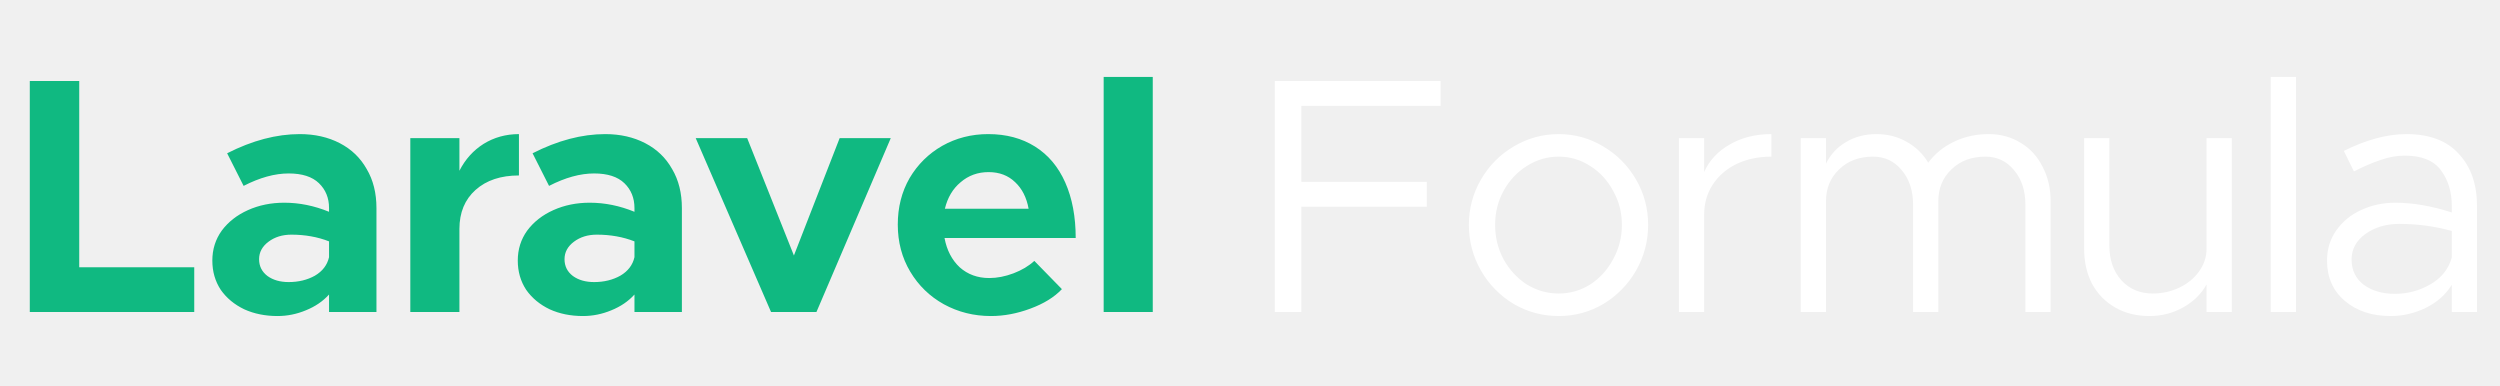
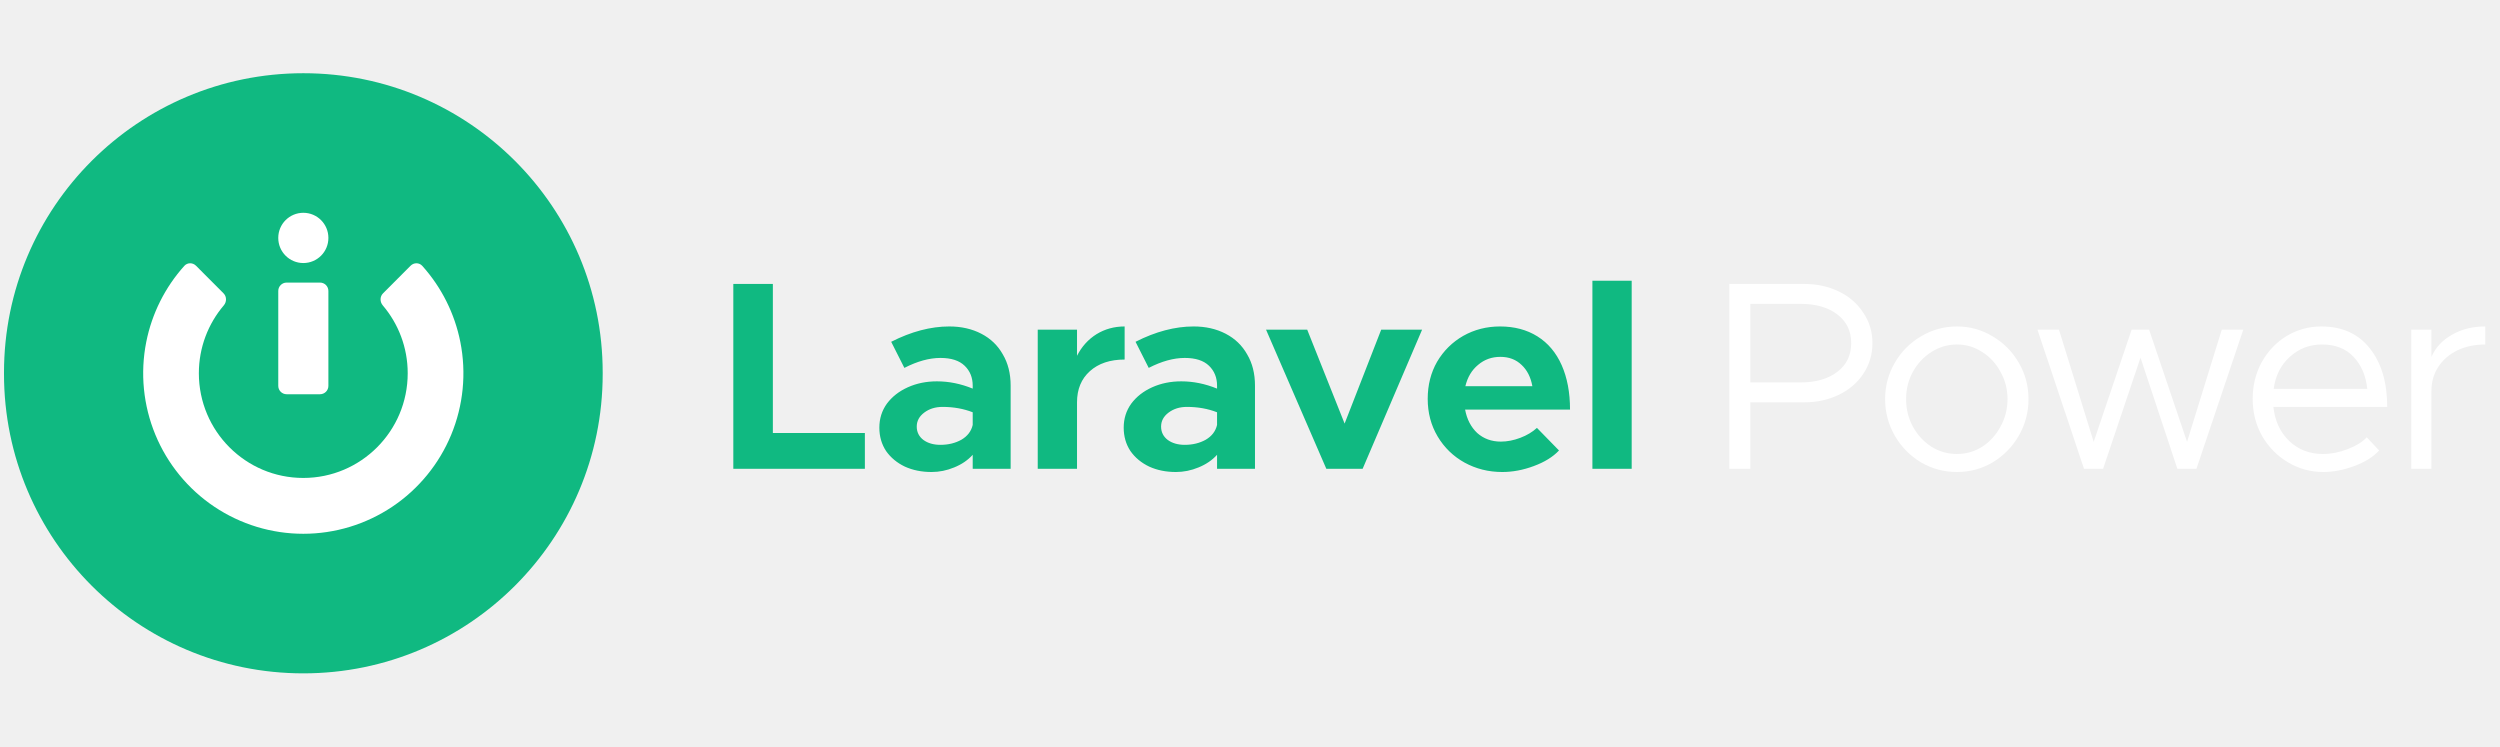
- <svg xmlns="http://www.w3.org/2000/svg" width="292" height="45" viewBox="0 0 292 45" fill="none">
-   <path d="M9.254 31.218H22.688V36.442H3.48V9.457H9.254V31.218ZM35.014 15.663C36.769 15.663 38.327 16.017 39.689 16.724C41.05 17.431 42.098 18.439 42.831 19.748C43.59 21.031 43.97 22.55 43.97 24.305V36.442H38.432V34.4C37.725 35.185 36.821 35.801 35.721 36.246C34.648 36.691 33.548 36.913 32.422 36.913C30.982 36.913 29.685 36.652 28.533 36.128C27.381 35.578 26.464 34.819 25.783 33.85C25.129 32.855 24.801 31.715 24.801 30.432C24.801 29.123 25.168 27.958 25.901 26.936C26.661 25.915 27.682 25.116 28.965 24.54C30.248 23.964 31.662 23.676 33.207 23.676C34.962 23.676 36.703 24.03 38.432 24.737V24.305C38.432 23.126 38.039 22.157 37.253 21.398C36.468 20.638 35.289 20.259 33.718 20.259C32.094 20.259 30.34 20.743 28.454 21.712L26.53 17.902C29.463 16.409 32.291 15.663 35.014 15.663ZM33.718 32.946C34.87 32.946 35.892 32.697 36.782 32.2C37.672 31.676 38.222 30.956 38.432 30.04V28.193C37.096 27.67 35.63 27.408 34.032 27.408C32.985 27.408 32.094 27.683 31.361 28.233C30.628 28.782 30.261 29.463 30.261 30.275C30.261 31.087 30.589 31.742 31.243 32.239C31.898 32.711 32.723 32.946 33.718 32.946ZM53.66 19.945C54.341 18.609 55.284 17.561 56.488 16.802C57.719 16.043 59.094 15.663 60.613 15.663V20.494C58.492 20.494 56.803 21.057 55.545 22.183C54.288 23.309 53.66 24.828 53.66 26.74V36.442H47.925V16.134H53.66V19.945ZM70.689 15.663C72.443 15.663 74.001 16.017 75.363 16.724C76.725 17.431 77.772 18.439 78.505 19.748C79.265 21.031 79.644 22.55 79.644 24.305V36.442H74.106V34.4C73.399 35.185 72.496 35.801 71.396 36.246C70.322 36.691 69.222 36.913 68.096 36.913C66.656 36.913 65.36 36.652 64.207 36.128C63.055 35.578 62.139 34.819 61.458 33.85C60.803 32.855 60.476 31.715 60.476 30.432C60.476 29.123 60.842 27.958 61.576 26.936C62.335 25.915 63.356 25.116 64.639 24.54C65.923 23.964 67.337 23.676 68.882 23.676C70.636 23.676 72.378 24.03 74.106 24.737V24.305C74.106 23.126 73.713 22.157 72.928 21.398C72.142 20.638 70.964 20.259 69.392 20.259C67.769 20.259 66.014 20.743 64.129 21.712L62.204 17.902C65.137 16.409 67.965 15.663 70.689 15.663ZM69.392 32.946C70.545 32.946 71.566 32.697 72.456 32.2C73.347 31.676 73.897 30.956 74.106 30.04V28.193C72.77 27.67 71.304 27.408 69.707 27.408C68.659 27.408 67.769 27.683 67.035 28.233C66.302 28.782 65.936 29.463 65.936 30.275C65.936 31.087 66.263 31.742 66.918 32.239C67.572 32.711 68.397 32.946 69.392 32.946ZM81.259 16.134H87.269L92.729 29.843L98.071 16.134H104.042L95.361 36.442H90.058L81.259 16.134ZM115.546 32.475C116.462 32.475 117.405 32.291 118.374 31.925C119.343 31.558 120.154 31.074 120.809 30.472L124.03 33.771C123.14 34.714 121.909 35.473 120.338 36.049C118.793 36.625 117.261 36.913 115.742 36.913C113.752 36.913 111.919 36.455 110.243 35.539C108.593 34.622 107.284 33.352 106.315 31.729C105.346 30.105 104.861 28.272 104.861 26.229C104.861 24.213 105.32 22.406 106.236 20.809C107.179 19.211 108.449 17.954 110.046 17.038C111.67 16.121 113.464 15.663 115.428 15.663C117.523 15.663 119.343 16.147 120.888 17.116C122.433 18.085 123.611 19.486 124.423 21.319C125.235 23.152 125.641 25.313 125.641 27.8H110.321C110.583 29.215 111.172 30.354 112.089 31.218C113.032 32.056 114.184 32.475 115.546 32.475ZM115.467 20.102C114.21 20.102 113.123 20.494 112.207 21.28C111.29 22.039 110.675 23.074 110.361 24.383H120.141C119.906 23.074 119.382 22.039 118.57 21.28C117.758 20.494 116.724 20.102 115.467 20.102ZM128.908 8.985H134.642V36.442H128.908V8.985Z" fill="#10B981" />
-   <path d="M168.261 12.363H151.999V21.241H166.651V24.148H151.999V36.442H148.896V9.457H168.261V12.363ZM182.053 36.913C180.168 36.913 178.413 36.442 176.79 35.499C175.192 34.531 173.922 33.234 172.98 31.611C172.037 29.961 171.565 28.18 171.565 26.269C171.565 24.357 172.037 22.589 172.98 20.966C173.922 19.342 175.192 18.059 176.79 17.116C178.413 16.147 180.168 15.663 182.053 15.663C183.939 15.663 185.68 16.147 187.278 17.116C188.875 18.059 190.145 19.342 191.088 20.966C192.03 22.589 192.502 24.357 192.502 26.269C192.502 28.18 192.03 29.961 191.088 31.611C190.145 33.234 188.875 34.531 187.278 35.499C185.68 36.442 183.939 36.913 182.053 36.913ZM182.053 34.282C183.389 34.282 184.62 33.928 185.746 33.221C186.872 32.488 187.762 31.506 188.417 30.275C189.098 29.044 189.438 27.709 189.438 26.269C189.438 24.828 189.098 23.506 188.417 22.301C187.762 21.07 186.872 20.102 185.746 19.395C184.62 18.661 183.389 18.295 182.053 18.295C180.718 18.295 179.474 18.661 178.322 19.395C177.196 20.102 176.292 21.07 175.611 22.301C174.957 23.506 174.629 24.828 174.629 26.269C174.629 27.709 174.957 29.044 175.611 30.275C176.292 31.506 177.196 32.488 178.322 33.221C179.474 33.928 180.718 34.282 182.053 34.282ZM199.043 20.102C199.646 18.74 200.641 17.666 202.029 16.881C203.417 16.069 205.04 15.663 206.9 15.663V18.295C205.381 18.295 204.019 18.583 202.814 19.159C201.636 19.735 200.706 20.547 200.025 21.594C199.371 22.616 199.043 23.781 199.043 25.09V36.442H196.097V16.134H199.043V20.102ZM232.286 15.663C233.674 15.663 234.918 16.003 236.018 16.684C237.118 17.339 237.969 18.268 238.571 19.473C239.2 20.651 239.514 22 239.514 23.519V36.442H236.568V23.912C236.568 22.262 236.123 20.913 235.232 19.866C234.368 18.819 233.255 18.295 231.894 18.295C230.27 18.295 228.948 18.792 227.926 19.787C226.905 20.756 226.394 22 226.394 23.519V36.442H223.448V23.912C223.448 22.262 223.003 20.913 222.113 19.866C221.249 18.819 220.136 18.295 218.774 18.295C217.15 18.295 215.828 18.792 214.807 19.787C213.785 20.756 213.275 22 213.275 23.519V36.442H210.329V16.134H213.275V19.12C213.799 18.046 214.571 17.208 215.592 16.606C216.64 15.977 217.831 15.663 219.167 15.663C220.476 15.663 221.655 15.964 222.702 16.566C223.75 17.142 224.588 17.954 225.216 19.002C226.002 17.954 226.997 17.142 228.201 16.566C229.432 15.964 230.794 15.663 232.286 15.663ZM260.671 16.134V36.442H257.725V33.221C257.122 34.321 256.219 35.211 255.014 35.892C253.81 36.573 252.487 36.913 251.047 36.913C249.554 36.913 248.232 36.586 247.08 35.931C245.927 35.277 245.024 34.36 244.369 33.182C243.741 31.977 243.427 30.602 243.427 29.058V16.134H246.373V28.665C246.373 30.341 246.844 31.702 247.787 32.75C248.729 33.771 249.947 34.282 251.44 34.282C252.566 34.282 253.613 34.046 254.582 33.575C255.551 33.103 256.311 32.475 256.86 31.689C257.437 30.878 257.725 30 257.725 29.058V16.134H260.671ZM265.223 8.985H268.169V36.442H265.223V8.985ZM281.067 15.663C283.764 15.663 285.807 16.436 287.195 17.98C288.609 19.499 289.316 21.529 289.316 24.069V36.442H286.37V33.26C285.663 34.413 284.642 35.316 283.306 35.971C281.997 36.599 280.635 36.913 279.221 36.913C277.047 36.913 275.267 36.324 273.879 35.146C272.491 33.968 271.797 32.396 271.797 30.432C271.797 29.123 272.151 27.958 272.858 26.936C273.591 25.889 274.56 25.09 275.764 24.54C276.995 23.964 278.331 23.676 279.771 23.676C281.813 23.676 284.013 24.056 286.37 24.815V24.069C286.37 22.419 285.951 21.031 285.113 19.905C284.275 18.753 282.861 18.177 280.871 18.177C279.954 18.177 279.011 18.347 278.043 18.688C277.1 19.002 276.065 19.447 274.939 20.023L273.761 17.627C276.38 16.318 278.815 15.663 281.067 15.663ZM279.732 34.321C281.198 34.321 282.573 33.954 283.856 33.221C285.165 32.462 286.003 31.414 286.37 30.079V26.976C284.38 26.426 282.337 26.151 280.242 26.151C278.697 26.151 277.375 26.544 276.275 27.329C275.201 28.115 274.664 29.11 274.664 30.314C274.664 31.545 275.136 32.527 276.079 33.26C277.047 33.968 278.265 34.321 279.732 34.321Z" fill="white" />
+ <svg xmlns="http://www.w3.org/2000/svg" width="365" height="109" viewBox="0 0 365 109" fill="none">
+   <rect x="0.584" y="10.69" width="87.409" height="87.621" rx="43.705" fill="#10B981" />
+   <path fill-rule="evenodd" clip-rule="evenodd" d="M67.209 49.926C66.386 45.782 64.463 41.946 61.653 38.817C61.201 38.314 60.424 38.316 59.947 38.795L55.921 42.83C55.445 43.307 55.45 44.075 55.886 44.588C58.155 47.256 59.525 50.717 59.525 54.498C59.525 62.938 52.699 69.78 44.279 69.78C35.859 69.78 29.033 62.938 29.033 54.498C29.033 50.716 30.404 47.254 32.674 44.586C33.11 44.073 33.114 43.304 32.639 42.828L28.616 38.795C28.138 38.316 27.361 38.314 26.91 38.817C24.099 41.946 22.176 45.782 21.353 49.926C20.451 54.472 20.914 59.184 22.683 63.466C24.453 67.748 27.449 71.408 31.294 73.983C35.138 76.557 39.657 77.932 44.281 77.932C48.905 77.932 53.424 76.557 57.269 73.983C61.113 71.408 64.109 67.748 65.879 63.466C67.648 59.184 68.111 54.472 67.209 49.926Z" fill="white" />
+   <rect x="40.627" y="31.068" width="7.318" height="7.336" rx="3.659" fill="white" />
+   <rect x="40.627" y="41.257" width="7.318" height="16.302" rx="1.221" fill="white" />
+   <path d="M112.838 63.218H126.272V68.442H107.064V41.457H112.838V63.218ZM138.598 47.663C140.353 47.663 141.911 48.017 143.272 48.724C144.634 49.431 145.682 50.439 146.415 51.748C147.174 53.031 147.554 54.55 147.554 56.305V68.442H142.015V66.4C141.308 67.185 140.405 67.801 139.305 68.246C138.231 68.691 137.132 68.913 136.006 68.913C134.565 68.913 133.269 68.652 132.117 68.128C130.965 67.578 130.048 66.819 129.367 65.85C128.713 64.855 128.385 63.715 128.385 62.432C128.385 61.123 128.752 59.958 129.485 58.936C130.244 57.915 131.266 57.116 132.549 56.54C133.832 55.964 135.246 55.676 136.791 55.676C138.546 55.676 140.287 56.03 142.015 56.737V56.305C142.015 55.126 141.623 54.157 140.837 53.398C140.051 52.638 138.873 52.259 137.302 52.259C135.678 52.259 133.924 52.743 132.038 53.712L130.113 49.902C133.046 48.409 135.875 47.663 138.598 47.663ZM137.302 64.946C138.454 64.946 139.475 64.697 140.366 64.2C141.256 63.676 141.806 62.956 142.015 62.039V60.193C140.68 59.67 139.213 59.408 137.616 59.408C136.569 59.408 135.678 59.683 134.945 60.233C134.212 60.782 133.845 61.463 133.845 62.275C133.845 63.087 134.172 63.742 134.827 64.239C135.482 64.71 136.307 64.946 137.302 64.946ZM157.244 51.944C157.925 50.609 158.867 49.562 160.072 48.802C161.303 48.043 162.678 47.663 164.196 47.663V52.494C162.075 52.494 160.386 53.057 159.129 54.184C157.872 55.309 157.244 56.828 157.244 58.74V68.442H151.509V48.134H157.244V51.944ZM174.272 47.663C176.027 47.663 177.585 48.017 178.947 48.724C180.308 49.431 181.356 50.439 182.089 51.748C182.849 53.031 183.228 54.55 183.228 56.305V68.442H177.69V66.4C176.983 67.185 176.079 67.801 174.979 68.246C173.906 68.691 172.806 68.913 171.68 68.913C170.24 68.913 168.943 68.652 167.791 68.128C166.639 67.578 165.722 66.819 165.042 65.85C164.387 64.855 164.06 63.715 164.06 62.432C164.06 61.123 164.426 59.958 165.159 58.936C165.919 57.915 166.94 57.116 168.223 56.54C169.506 55.964 170.92 55.676 172.465 55.676C174.22 55.676 175.961 56.03 177.69 56.737V56.305C177.69 55.126 177.297 54.157 176.511 53.398C175.726 52.638 174.547 52.259 172.976 52.259C171.353 52.259 169.598 52.743 167.713 53.712L165.788 49.902C168.721 48.409 171.549 47.663 174.272 47.663ZM172.976 64.946C174.128 64.946 175.15 64.697 176.04 64.2C176.93 63.676 177.48 62.956 177.69 62.039V60.193C176.354 59.67 174.888 59.408 173.29 59.408C172.243 59.408 171.353 59.683 170.619 60.233C169.886 60.782 169.519 61.463 169.519 62.275C169.519 63.087 169.847 63.742 170.501 64.239C171.156 64.71 171.981 64.946 172.976 64.946ZM184.843 48.134H190.853L196.313 61.843L201.655 48.134H207.625L198.945 68.442H193.642L184.843 48.134ZM219.129 64.475C220.046 64.475 220.989 64.291 221.958 63.925C222.926 63.558 223.738 63.074 224.393 62.472L227.614 65.771C226.723 66.714 225.493 67.473 223.922 68.049C222.376 68.625 220.845 68.913 219.326 68.913C217.336 68.913 215.502 68.455 213.827 67.539C212.177 66.622 210.867 65.352 209.898 63.728C208.93 62.105 208.445 60.272 208.445 58.229C208.445 56.213 208.903 54.406 209.82 52.809C210.763 51.211 212.033 49.954 213.63 49.038C215.254 48.121 217.047 47.663 219.011 47.663C221.106 47.663 222.926 48.147 224.471 49.116C226.016 50.085 227.195 51.486 228.007 53.319C228.818 55.152 229.224 57.313 229.224 59.8H213.905C214.167 61.215 214.756 62.354 215.673 63.218C216.615 64.056 217.768 64.475 219.129 64.475ZM219.051 52.102C217.794 52.102 216.707 52.494 215.791 53.28C214.874 54.039 214.259 55.074 213.944 56.383H223.725C223.489 55.074 222.966 54.039 222.154 53.28C221.342 52.494 220.308 52.102 219.051 52.102ZM232.491 40.985H238.226V68.442H232.491V40.985Z" fill="#10B981" />
+   <path d="M263.439 41.457C265.272 41.457 266.948 41.823 268.467 42.556C269.986 43.29 271.177 44.324 272.041 45.66C272.932 46.969 273.377 48.449 273.377 50.098C273.377 51.748 272.932 53.241 272.041 54.576C271.177 55.886 269.986 56.907 268.467 57.64C266.948 58.373 265.272 58.74 263.439 58.74H255.544V68.442H252.48V41.457H263.439ZM262.889 55.833C265.115 55.833 266.896 55.323 268.231 54.301C269.593 53.28 270.274 51.879 270.274 50.098C270.274 48.318 269.593 46.917 268.231 45.895C266.896 44.874 265.115 44.363 262.889 44.363H255.544V55.833H262.889ZM285.714 68.913C283.828 68.913 282.074 68.442 280.45 67.499C278.853 66.531 277.583 65.234 276.64 63.611C275.697 61.961 275.226 60.18 275.226 58.269C275.226 56.357 275.697 54.589 276.64 52.966C277.583 51.342 278.853 50.059 280.45 49.116C282.074 48.147 283.828 47.663 285.714 47.663C287.599 47.663 289.341 48.147 290.938 49.116C292.535 50.059 293.805 51.342 294.748 52.966C295.691 54.589 296.162 56.357 296.162 58.269C296.162 60.18 295.691 61.961 294.748 63.611C293.805 65.234 292.535 66.531 290.938 67.499C289.341 68.442 287.599 68.913 285.714 68.913ZM285.714 66.282C287.049 66.282 288.28 65.928 289.406 65.221C290.532 64.488 291.422 63.506 292.077 62.275C292.758 61.044 293.098 59.709 293.098 58.269C293.098 56.828 292.758 55.506 292.077 54.301C291.422 53.071 290.532 52.102 289.406 51.395C288.28 50.661 287.049 50.295 285.714 50.295C284.378 50.295 283.134 50.661 281.982 51.395C280.856 52.102 279.953 53.071 279.272 54.301C278.617 55.506 278.29 56.828 278.29 58.269C278.29 59.709 278.617 61.044 279.272 62.275C279.953 63.506 280.856 64.488 281.982 65.221C283.134 65.928 284.378 66.282 285.714 66.282ZM297.469 48.134H300.611L305.678 64.514L311.217 48.134H313.77L319.309 64.514L324.376 48.134H327.518L320.683 68.442H317.895L312.513 52.219L307.053 68.442H304.264L297.469 48.134ZM339.144 66.282C340.349 66.282 341.553 66.046 342.758 65.575C343.988 65.103 344.918 64.527 345.547 63.846L347.353 65.771C346.489 66.714 345.272 67.473 343.7 68.049C342.155 68.625 340.65 68.913 339.183 68.913C337.376 68.913 335.687 68.455 334.116 67.539C332.545 66.622 331.275 65.352 330.306 63.728C329.363 62.079 328.892 60.246 328.892 58.229C328.892 56.265 329.337 54.471 330.227 52.848C331.144 51.224 332.362 49.954 333.88 49.038C335.425 48.121 337.101 47.663 338.908 47.663C341.946 47.663 344.303 48.724 345.979 50.845C347.681 52.966 348.532 55.82 348.532 59.408H331.916C332.126 61.424 332.885 63.074 334.195 64.357C335.53 65.64 337.18 66.282 339.144 66.282ZM339.026 50.295C337.193 50.295 335.622 50.897 334.312 52.102C333.003 53.28 332.218 54.838 331.956 56.776H345.625C345.416 54.838 344.748 53.28 343.622 52.102C342.496 50.897 340.964 50.295 339.026 50.295ZM354.988 52.102C355.59 50.74 356.585 49.666 357.973 48.881C359.361 48.069 360.985 47.663 362.844 47.663V50.295C361.325 50.295 359.963 50.583 358.759 51.159C357.58 51.735 356.651 52.547 355.97 53.594C355.315 54.615 354.988 55.781 354.988 57.09V68.442H352.042V48.134H354.988V52.102Z" fill="white" />
</svg>
